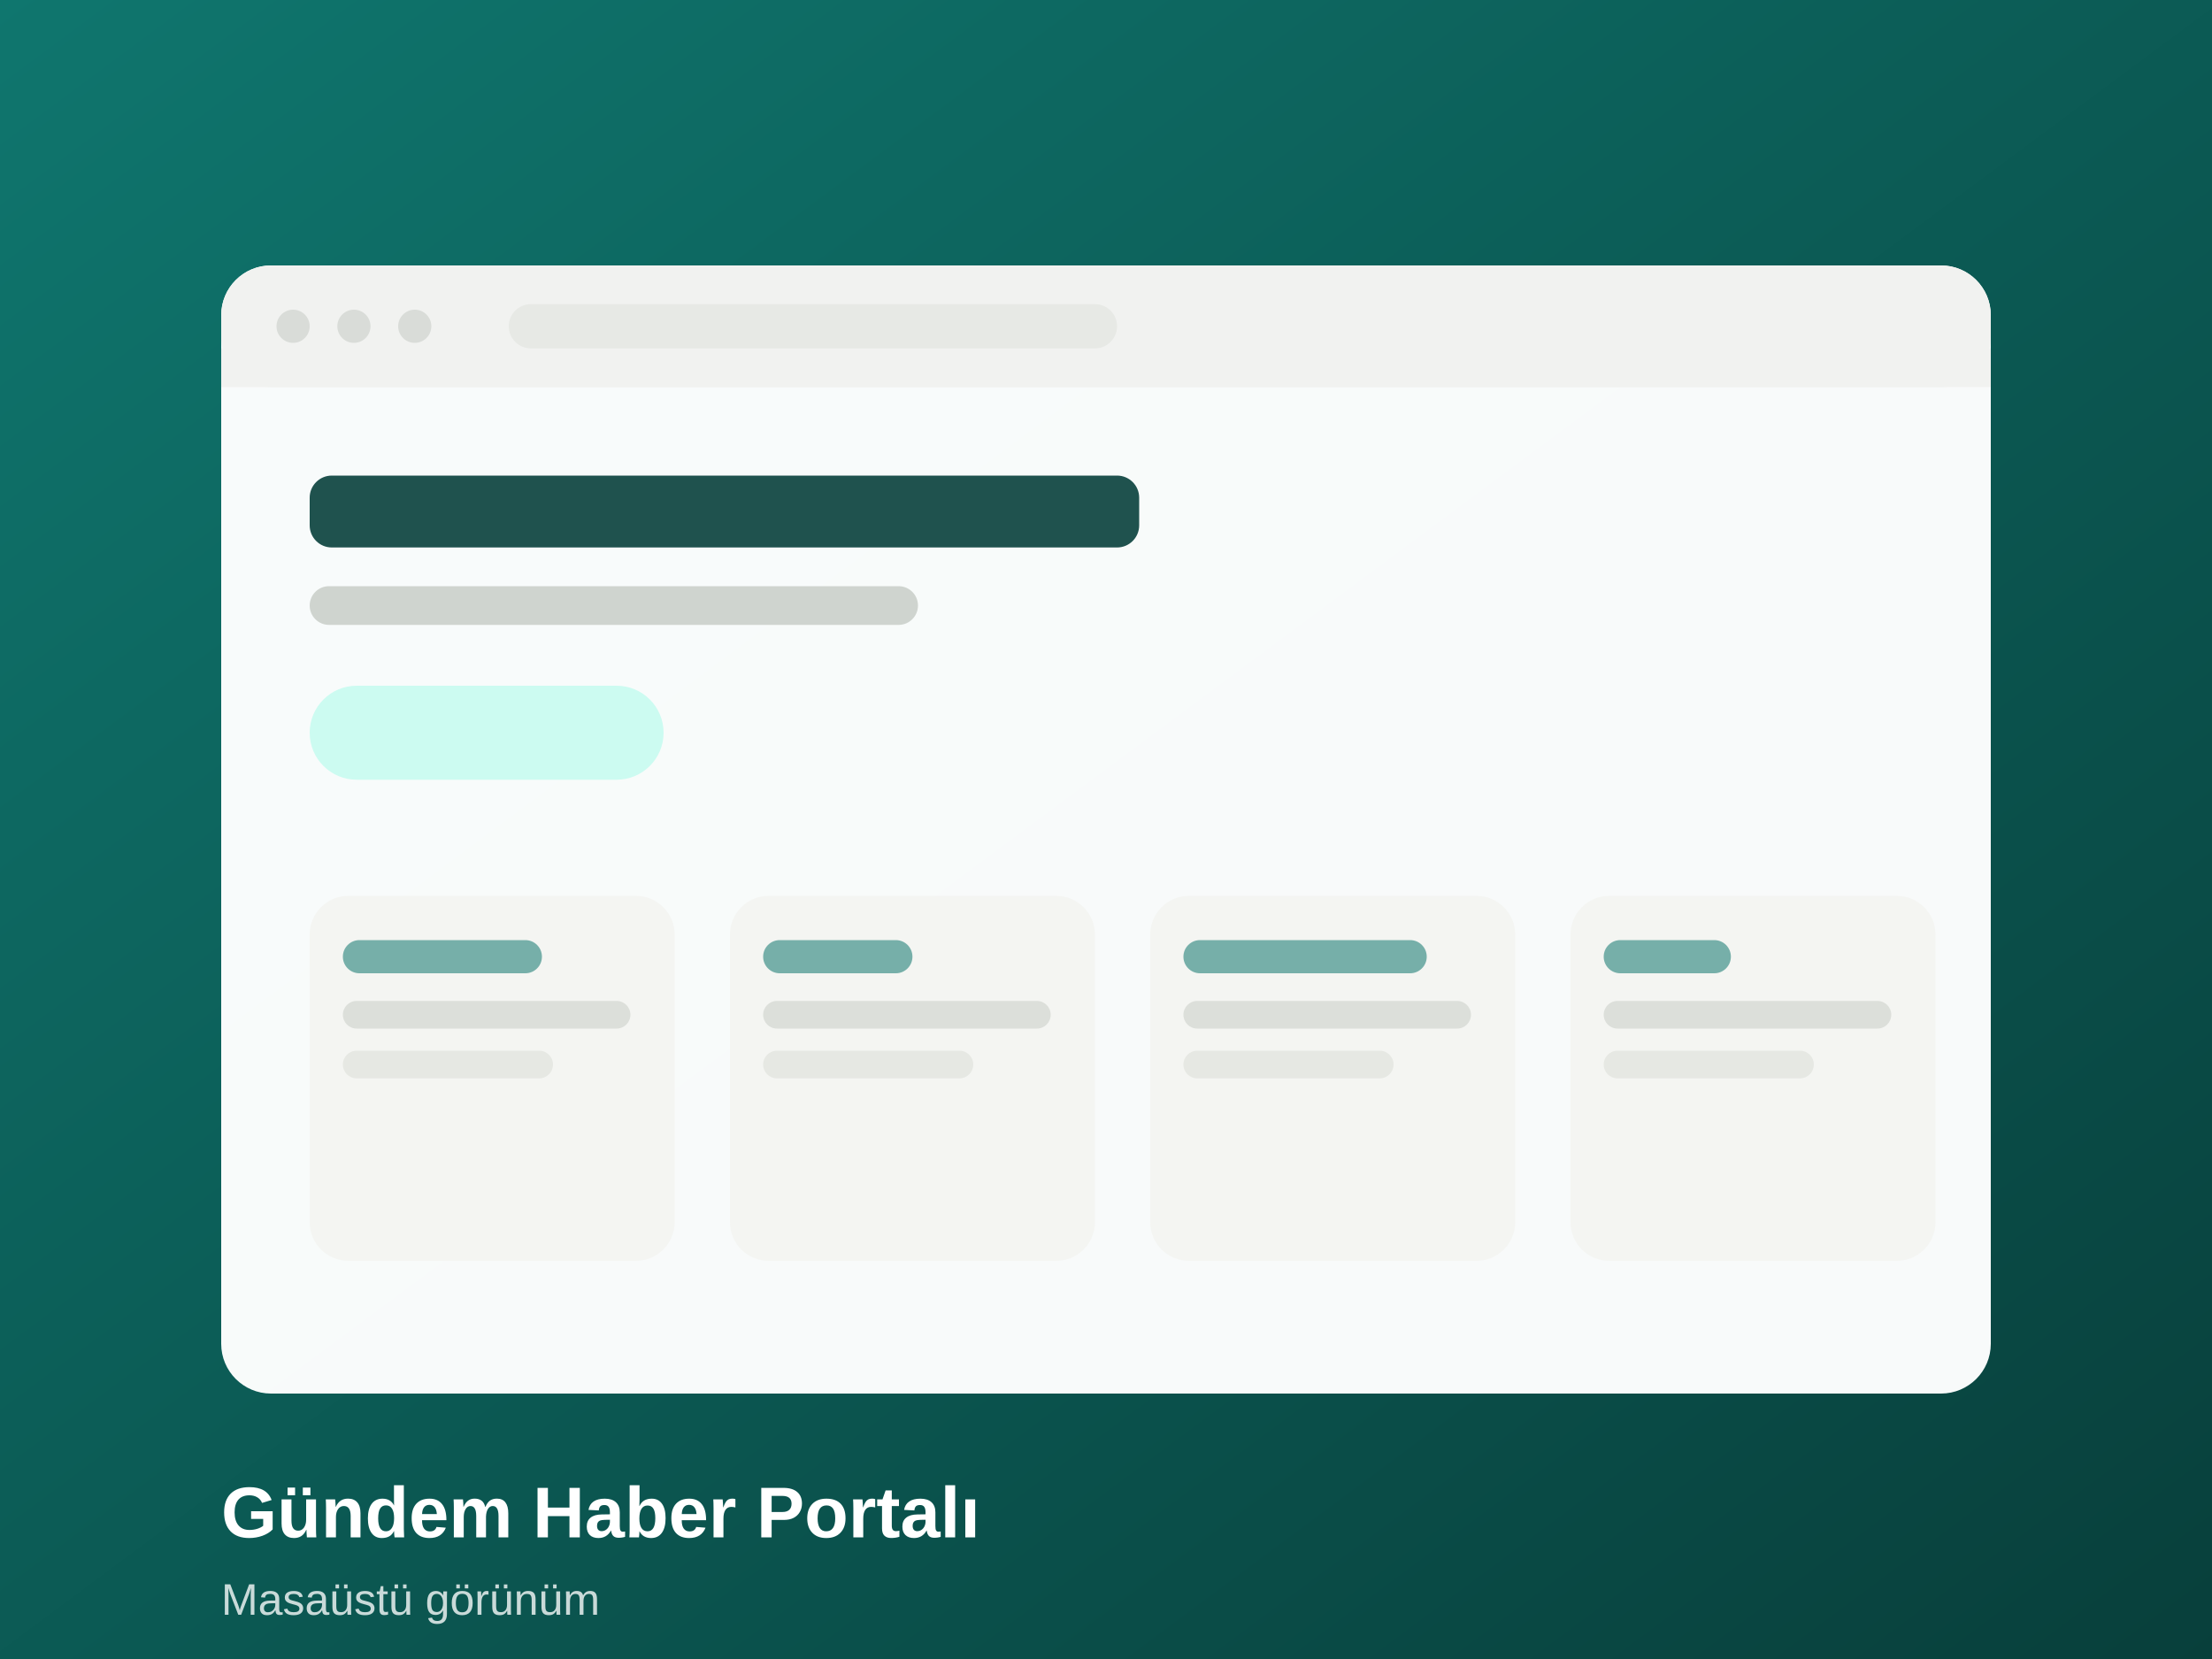
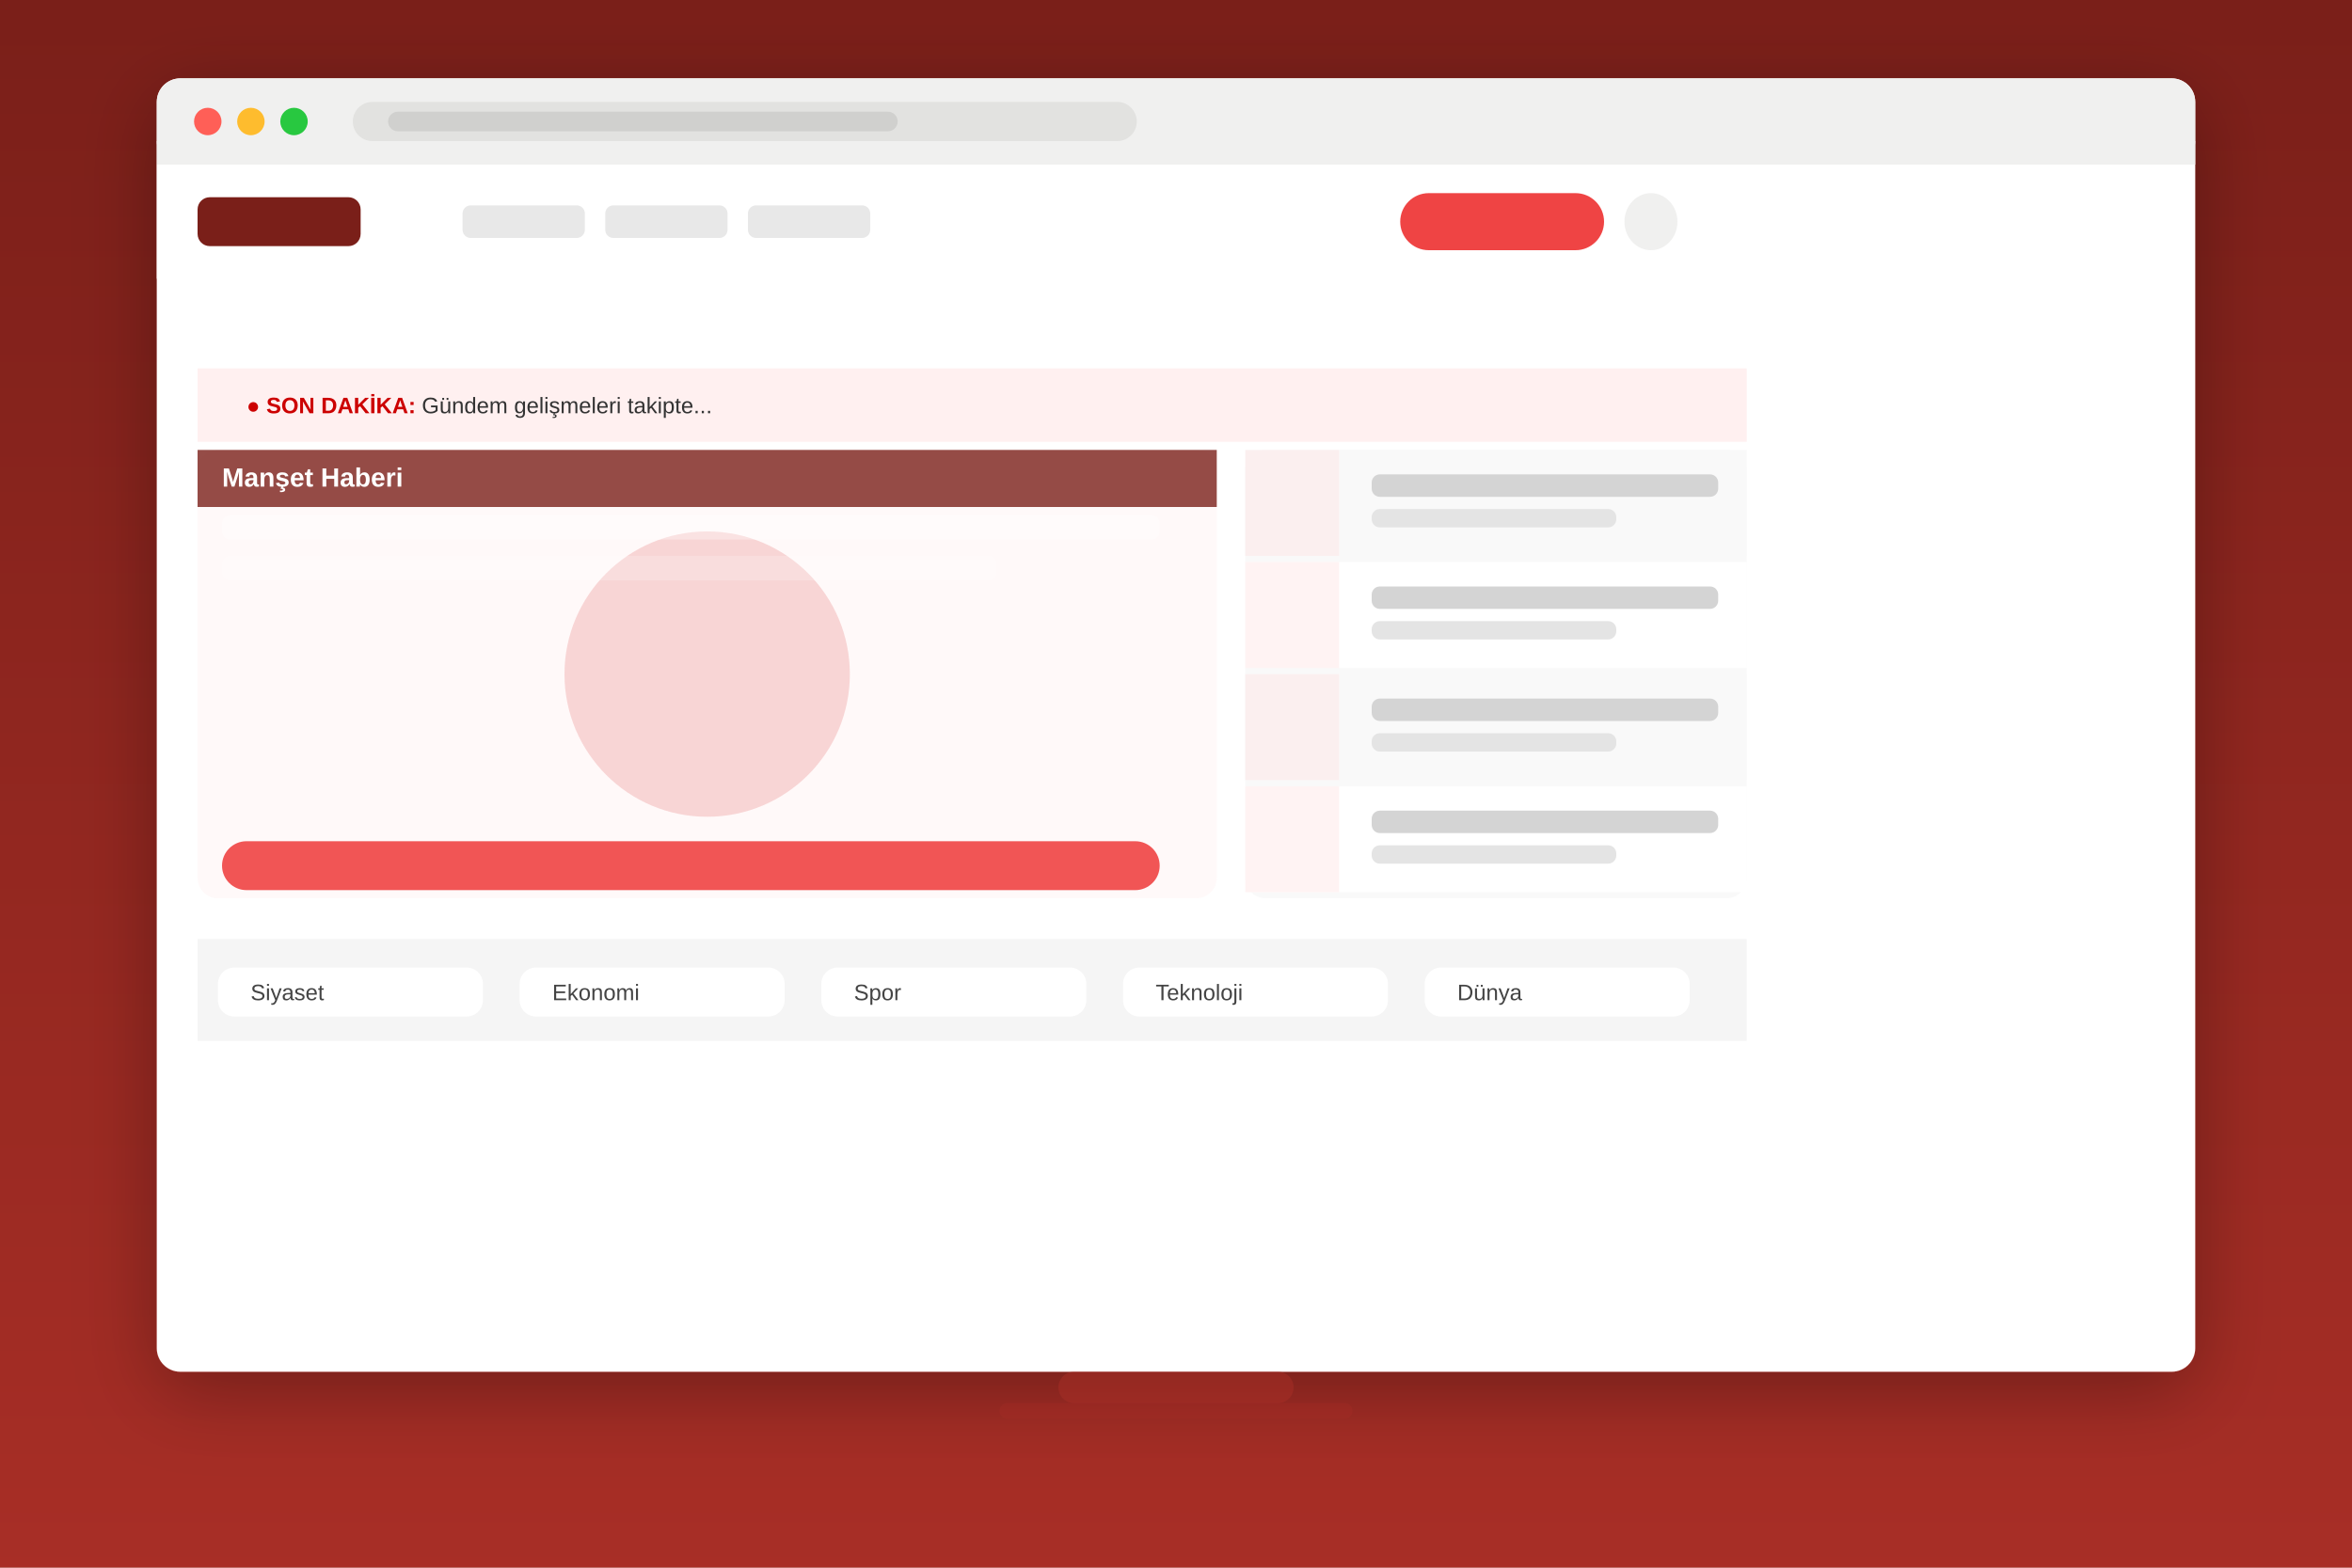
- <svg xmlns="http://www.w3.org/2000/svg" viewBox="0 0 800 600" width="800" height="600" role="img" aria-label="Gündem Haber Portalı">
+ <svg xmlns="http://www.w3.org/2000/svg" viewBox="0 0 1200 800" width="1200" height="800" role="img" aria-label="Gündem Haber Portalı masaüstü görünüm">
  <defs>
-     <linearGradient id="g" x1="0" y1="0" x2="1" y2="1">
-       <stop offset="0%" stop-color="#0f766e" />
-       <stop offset="100%" stop-color="#083f3b" />
+     <linearGradient id="bg" x1="0" y1="0" x2="0" y2="1">
+       <stop offset="0%" stop-color="#7a1f19" />
+       <stop offset="100%" stop-color="#a82e26" />
    </linearGradient>
  </defs>
-   <rect width="800" height="600" fill="url(#g)" />
-   <g transform="translate(80 96)">
-     <rect width="640" height="408" rx="18" fill="#ffffff" opacity="0.97" />
-     <rect width="640" height="44" rx="18" fill="#f1f2f0" />
-     <rect y="30" width="640" height="14" fill="#f1f2f0" />
-     <circle cx="26" cy="22" r="6" fill="#d9dcd8" />
-     <circle cx="48" cy="22" r="6" fill="#d9dcd8" />
-     <circle cx="70" cy="22" r="6" fill="#d9dcd8" />
-     <rect x="104" y="14" width="220" height="16" rx="8" fill="#e7e9e5" />
-     <rect x="32" y="76" width="300" height="26" rx="8" fill="#083f3b" opacity="0.9" />
-     <rect x="32" y="116" width="220" height="14" rx="7" fill="#cfd4cf" />
-     <rect x="32" y="152" width="128" height="34" rx="17" fill="#ccfbf1" />
-     <rect x="32" y="228" width="132" height="132" rx="14" fill="#f4f5f2" />
-     <rect x="44" y="244" width="72" height="12" rx="6" fill="#0f766e" opacity="0.55" />
-     <rect x="44" y="266" width="104" height="10" rx="5" fill="#dcdfda" />
-     <rect x="44" y="284" width="76" height="10" rx="5" fill="#e6e8e3" />
-     <rect x="184" y="228" width="132" height="132" rx="14" fill="#f4f5f2" />
-     <rect x="196" y="244" width="54" height="12" rx="6" fill="#0f766e" opacity="0.55" />
-     <rect x="196" y="266" width="104" height="10" rx="5" fill="#dcdfda" />
-     <rect x="196" y="284" width="76" height="10" rx="5" fill="#e6e8e3" />
-     <rect x="336" y="228" width="132" height="132" rx="14" fill="#f4f5f2" />
-     <rect x="348" y="244" width="88" height="12" rx="6" fill="#0f766e" opacity="0.55" />
-     <rect x="348" y="266" width="104" height="10" rx="5" fill="#dcdfda" />
-     <rect x="348" y="284" width="76" height="10" rx="5" fill="#e6e8e3" />
-     <rect x="488" y="228" width="132" height="132" rx="14" fill="#f4f5f2" />
-     <rect x="500" y="244" width="46" height="12" rx="6" fill="#0f766e" opacity="0.55" />
-     <rect x="500" y="266" width="104" height="10" rx="5" fill="#dcdfda" />
-     <rect x="500" y="284" width="76" height="10" rx="5" fill="#e6e8e3" />
+   <rect width="1200" height="800" fill="url(#bg)" />
+   <rect x="80" y="40" width="1040" height="660" rx="12" fill="#ffffff" filter="url(#f1)" />
+   <defs>
+     <filter id="f1">
+       <feDropShadow dx="0" dy="10" stdDeviation="20" flood-opacity="0.3" />
+     </filter>
+   </defs>
+   <rect x="80" y="40" width="1040" height="44" rx="12" fill="#f0f0ef" />
+   <rect x="80" y="72" width="1040" height="12" fill="#f0f0ef" />
+   <circle cx="106" cy="62" r="7" fill="#ff5f57" />
+   <circle cx="128" cy="62" r="7" fill="#febc2e" />
+   <circle cx="150" cy="62" r="7" fill="#28c840" />
+   <rect x="180" y="52" width="400" height="20" rx="10" fill="#e2e2e0" />
+   <rect x="198" y="57" width="260" height="10" rx="5" fill="#d0d0ce" />
+   <g transform="translate(80, 84) scale(1.04)">
+     <rect x="20" y="56" width="760" height="420" rx="12" fill="#ffffff" />
+     <rect x="0" y="0" width="760" height="56" rx="0" fill="#ffffff" />
+     <rect x="20" y="16" width="80" height="24" rx="6" fill="#7a1f19" />
+     <rect x="150" y="20" width="60" height="16" rx="4" fill="#e8e8e8" />
+     <rect x="220" y="20" width="60" height="16" rx="4" fill="#e8e8e8" />
+     <rect x="290" y="20" width="60" height="16" rx="4" fill="#e8e8e8" />
+     <rect x="610" y="14" width="100" height="28" rx="14" fill="#ef4444" />
+     <rect x="720" y="14" width="26" height="28" rx="14" fill="#f0f0ef" />
+     <rect x="20" y="100" width="760" height="36" rx="0" fill="#f00" opacity="0.06" />
+     <text x="44" y="122" font-family="system-ui,Segoe UI,Arial" font-size="11" font-weight="700" fill="#cc0000">● SON DAKİKA:</text>
+     <text x="130" y="122" font-family="system-ui,Segoe UI,Arial" font-size="11" font-weight="normal" fill="#333333">Gündem gelişmeleri takipte...</text>
+     <rect x="20" y="140" width="500" height="220" rx="10" fill="#fee2e2" opacity="0.2" />
+     <circle cx="270" cy="250" r="70" fill="#e88080" opacity="0.3" />
+     <rect x="20" y="140" width="500" height="28" rx="0" fill="#7a1f19" opacity="0.8" />
+     <text x="32" y="158" font-family="system-ui,Segoe UI,Arial" font-size="13" font-weight="700" fill="#ffffff">Manşet Haberi</text>
+     <rect x="32" y="172" width="460" height="12" rx="4" fill="#ffffff" opacity="0.3" />
+     <rect x="32" y="192" width="380" height="12" rx="4" fill="#ffffff" opacity="0.2" />
+     <rect x="32" y="332" width="460" height="24" rx="12" fill="#ef4444" opacity="0.9" />
+     <rect x="534" y="140" width="246" height="220" rx="10" fill="#f9f9f9" />
+     <rect x="534" y="140" width="246" height="52" rx="0" fill="#f9f9f9" />
+     <rect x="534" y="140" width="46" height="52" rx="0" fill="#fee2e2" opacity="0.4" />
+     <rect x="596" y="152" width="170" height="11" rx="4" fill="#d4d4d4" />
+     <rect x="596" y="169" width="120" height="9" rx="4" fill="#e4e4e4" />
+     <rect x="534" y="195" width="246" height="52" rx="0" fill="#ffffff" />
+     <rect x="534" y="195" width="46" height="52" rx="0" fill="#fee2e2" opacity="0.4" />
+     <rect x="596" y="207" width="170" height="11" rx="4" fill="#d4d4d4" />
+     <rect x="596" y="224" width="120" height="9" rx="4" fill="#e4e4e4" />
+     <rect x="534" y="250" width="246" height="52" rx="0" fill="#f9f9f9" />
+     <rect x="534" y="250" width="46" height="52" rx="0" fill="#fee2e2" opacity="0.4" />
+     <rect x="596" y="262" width="170" height="11" rx="4" fill="#d4d4d4" />
+     <rect x="596" y="279" width="120" height="9" rx="4" fill="#e4e4e4" />
+     <rect x="534" y="305" width="246" height="52" rx="0" fill="#ffffff" />
+     <rect x="534" y="305" width="46" height="52" rx="0" fill="#fee2e2" opacity="0.4" />
+     <rect x="596" y="317" width="170" height="11" rx="4" fill="#d4d4d4" />
+     <rect x="596" y="334" width="120" height="9" rx="4" fill="#e4e4e4" />
+     <rect x="20" y="380" width="760" height="50" rx="0" fill="#f5f5f5" />
+     <rect x="30" y="394" width="130" height="24" rx="8" fill="#ffffff" />
+     <text x="46" y="410" font-family="system-ui,Segoe UI,Arial" font-size="11" font-weight="normal" fill="#444444">Siyaset</text>
+     <rect x="178" y="394" width="130" height="24" rx="8" fill="#ffffff" />
+     <text x="194" y="410" font-family="system-ui,Segoe UI,Arial" font-size="11" font-weight="normal" fill="#444444">Ekonomi</text>
+     <rect x="326" y="394" width="130" height="24" rx="8" fill="#ffffff" />
+     <text x="342" y="410" font-family="system-ui,Segoe UI,Arial" font-size="11" font-weight="normal" fill="#444444">Spor</text>
+     <rect x="474" y="394" width="130" height="24" rx="8" fill="#ffffff" />
+     <text x="490" y="410" font-family="system-ui,Segoe UI,Arial" font-size="11" font-weight="normal" fill="#444444">Teknoloji</text>
+     <rect x="622" y="394" width="130" height="24" rx="8" fill="#ffffff" />
+     <text x="638" y="410" font-family="system-ui,Segoe UI,Arial" font-size="11" font-weight="normal" fill="#444444">Dünya</text>
  </g>
-   <text x="80" y="556" font-family="system-ui,Segoe UI,Arial" font-size="26" font-weight="700" fill="#ffffff">Gündem Haber Portalı</text>
-   <text x="80" y="584" font-family="system-ui,Segoe UI,Arial" font-size="16" fill="#ffffff" opacity="0.78">Masaüstü görünüm</text>
+   <rect x="540" y="700" width="120" height="16" rx="8" fill="#a82e26" fill-opacity="0.5" />
+   <rect x="510" y="716" width="180" height="8" rx="4" fill="#a82e26" fill-opacity="0.3" />
</svg>
